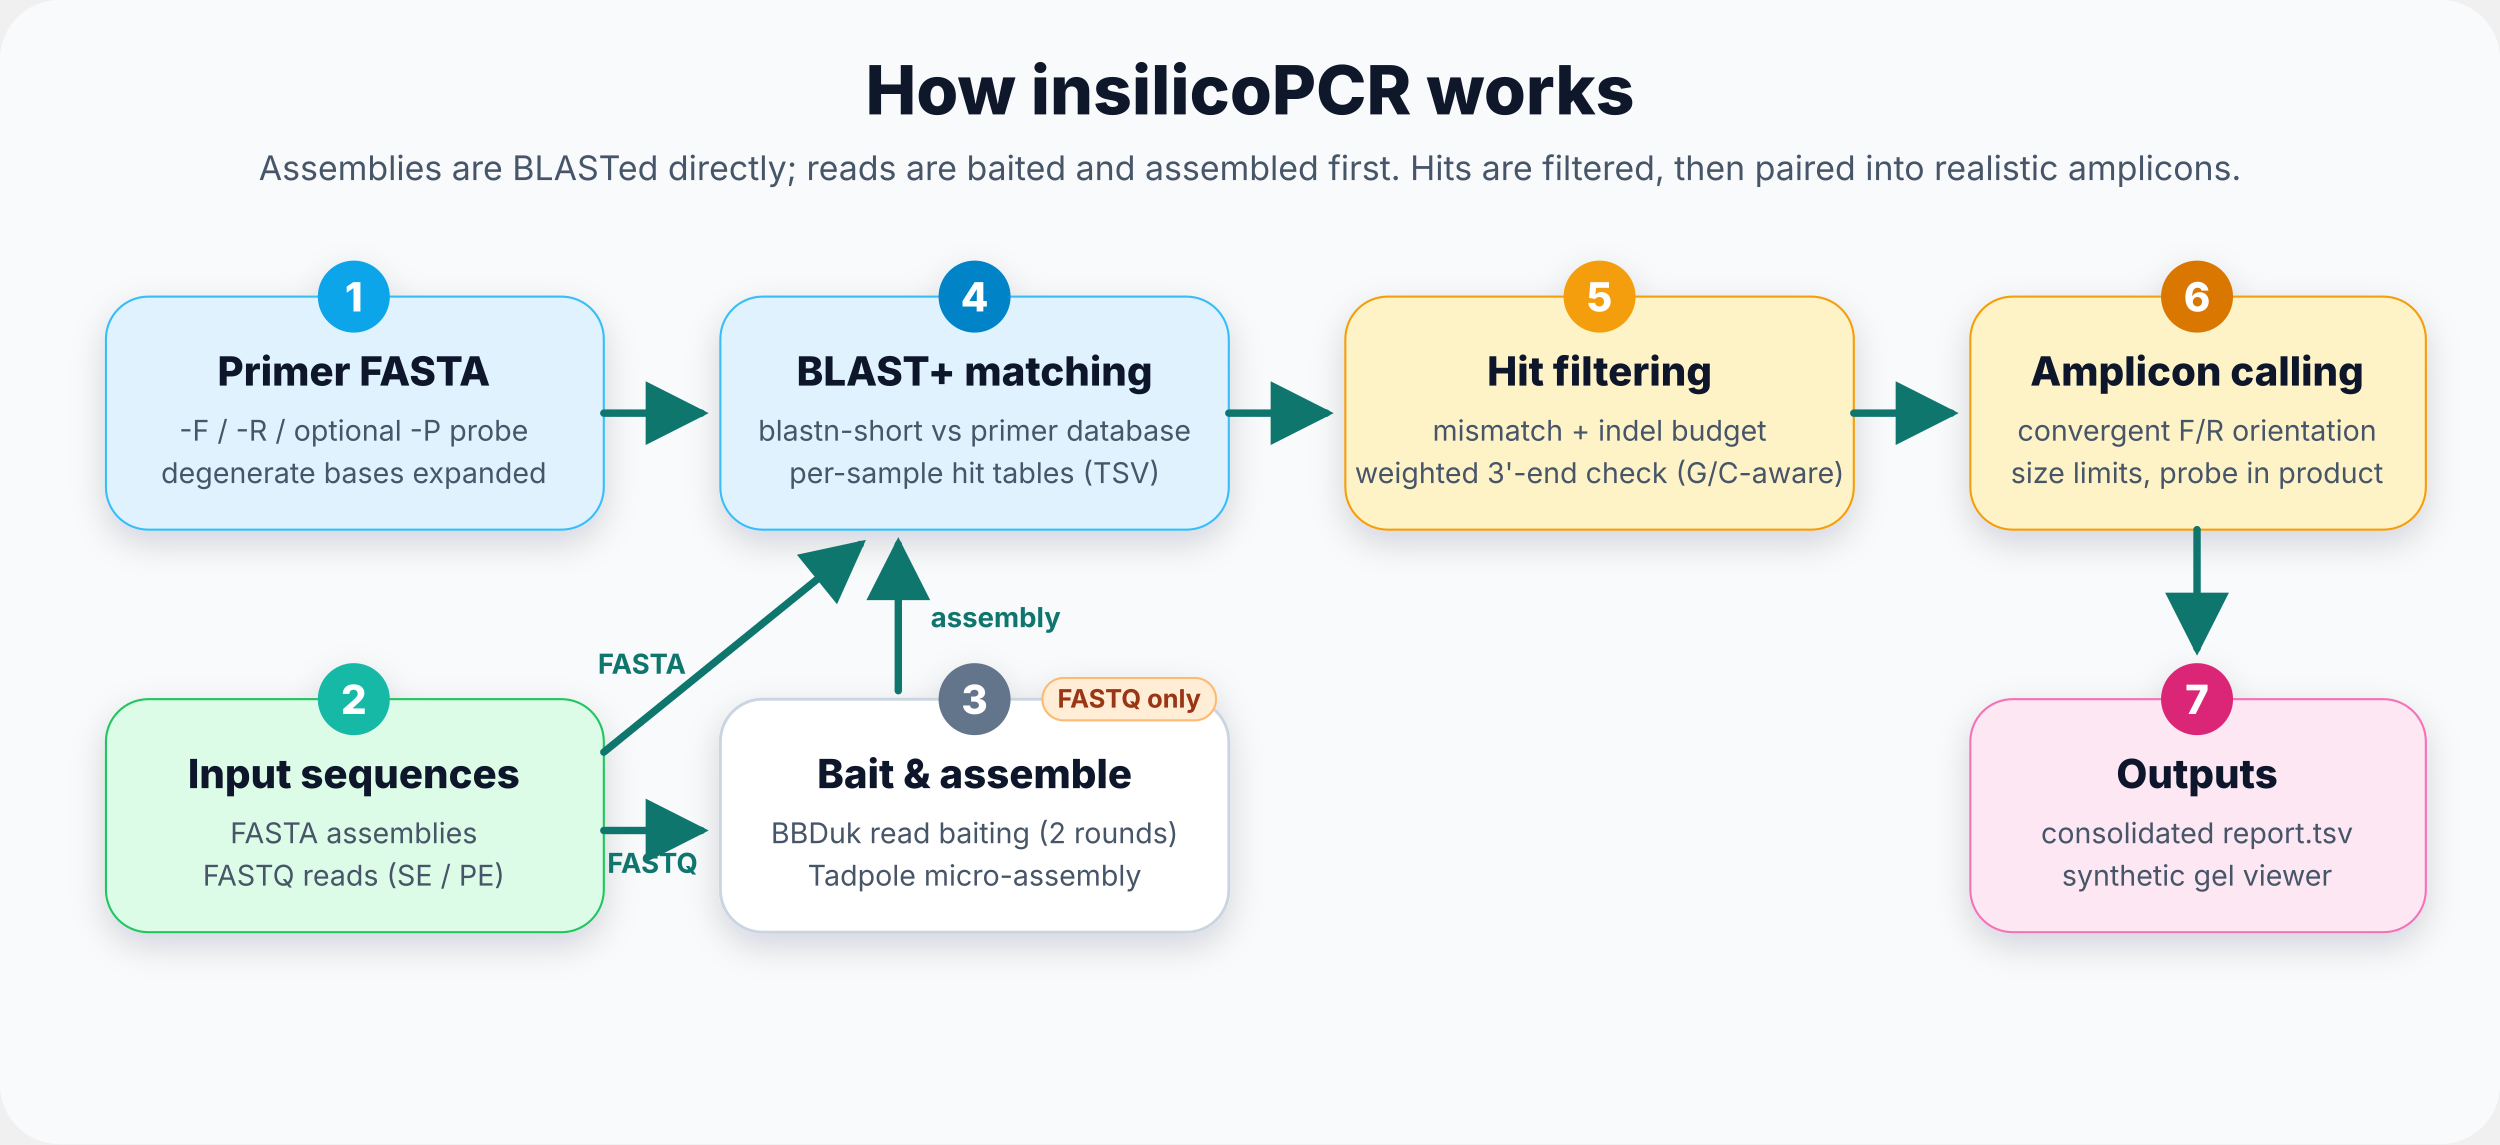
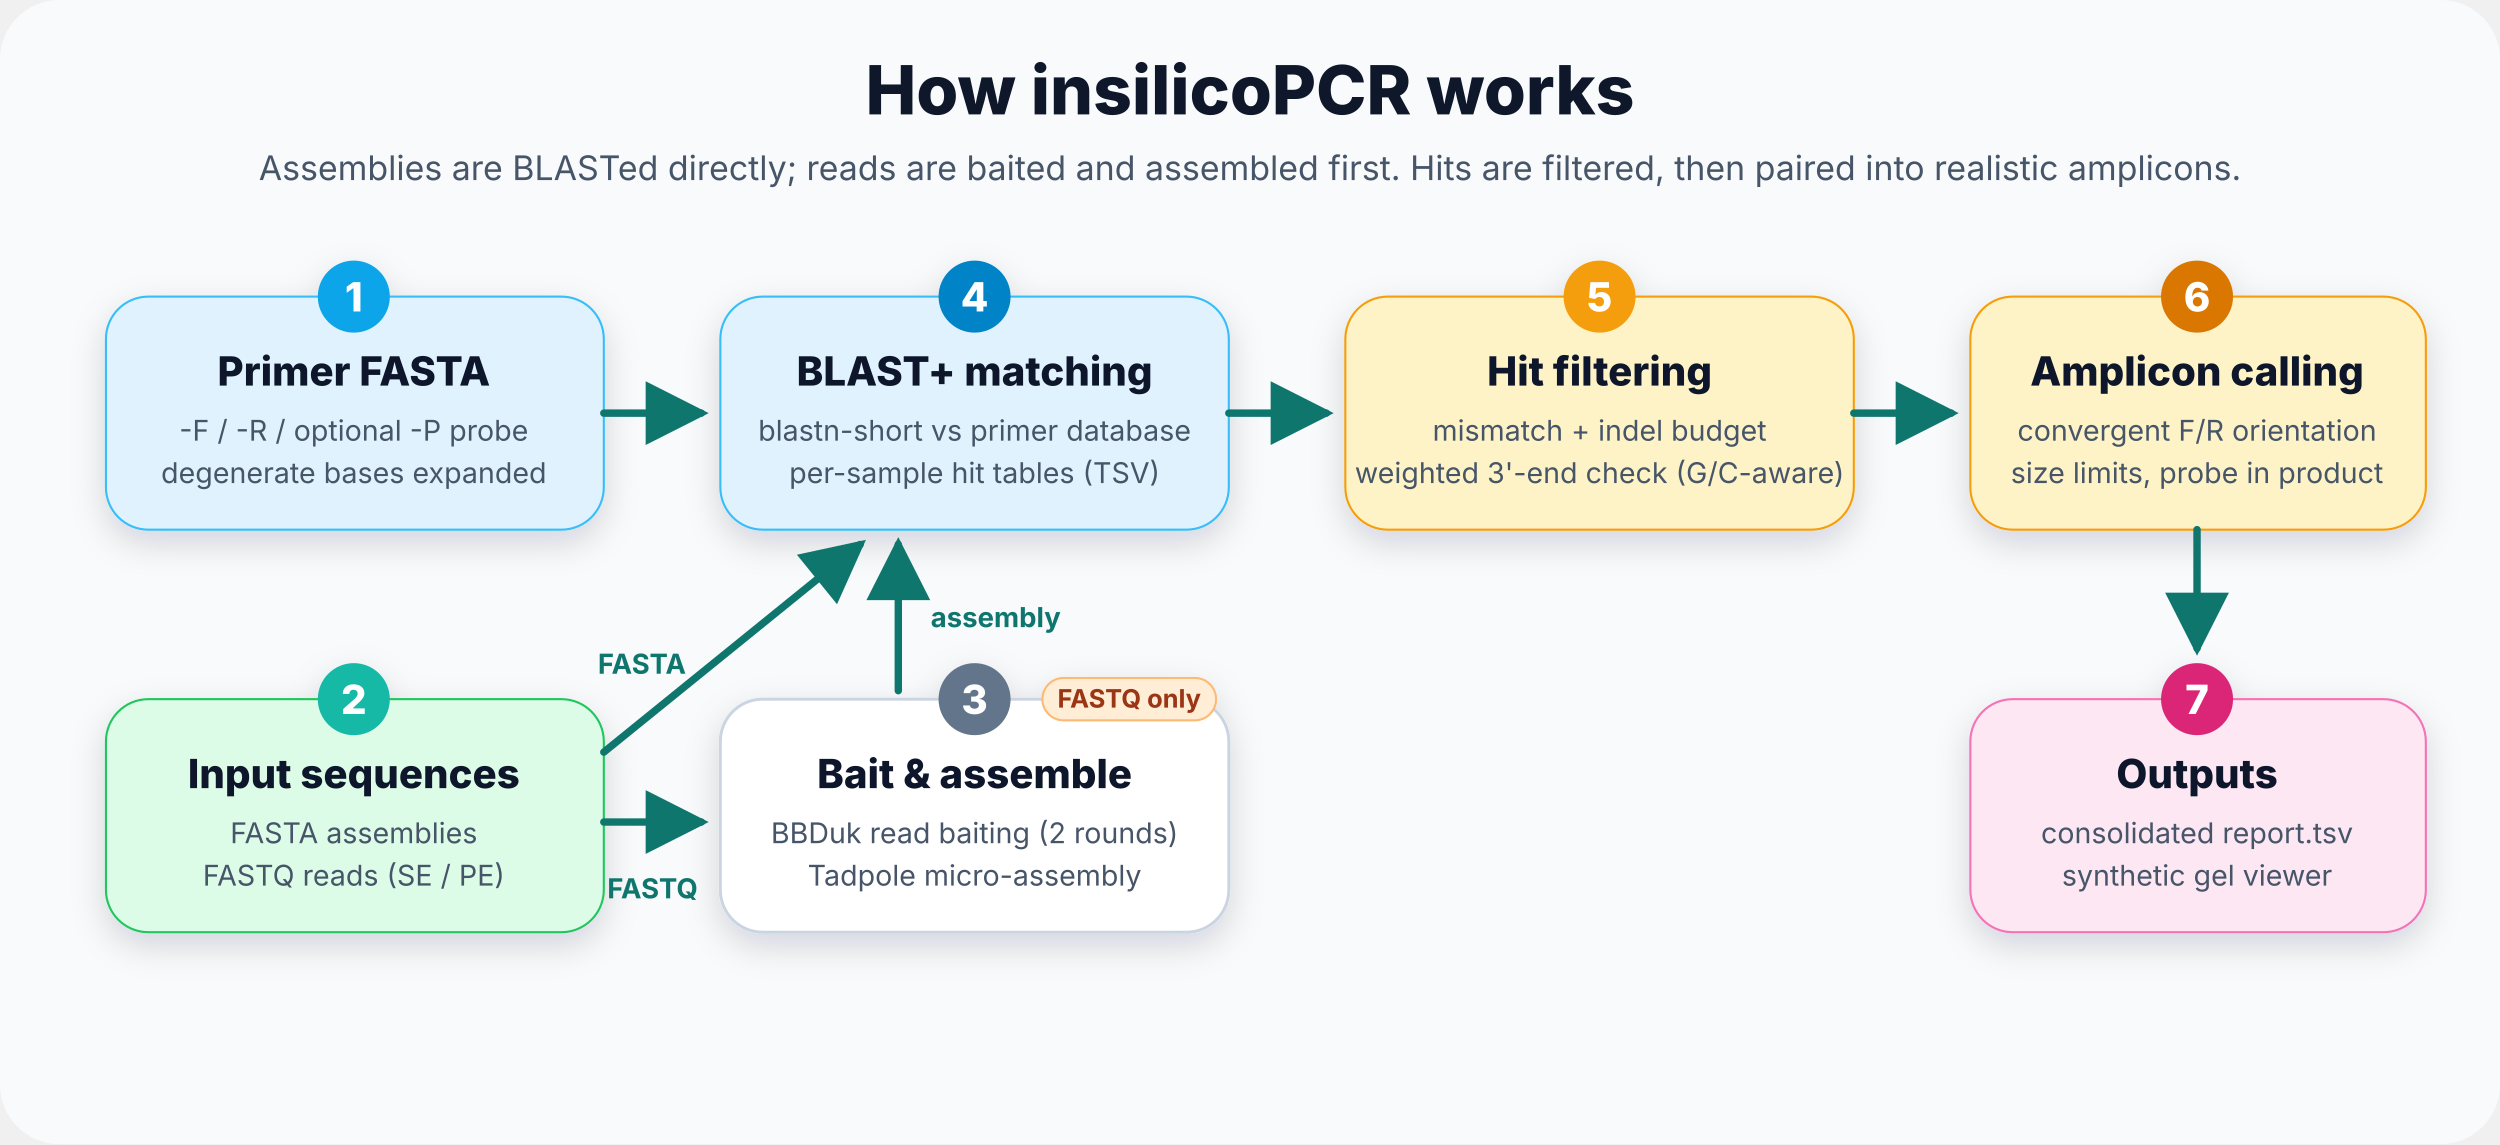
<svg xmlns="http://www.w3.org/2000/svg" width="1180" height="540" viewBox="0 0 1180 540" role="img" aria-labelledby="title desc">
  <defs>
    <filter id="shadow" x="-20%" y="-20%" width="140%" height="160%">
      <feDropShadow dx="0" dy="6" stdDeviation="8" flood-color="#0F172A" flood-opacity="0.15" />
    </filter>
    <marker id="arrow" markerWidth="11" markerHeight="11" refX="8.5" refY="5.5" orient="auto">
      <path d="M1 1.2 L9.5 5.5 L1 9.8 Z" fill="#0F766E" />
    </marker>
    <style>
      .title{font:800 32px Inter,Segoe UI,Arial,sans-serif;fill:#0F172A}
      .sub{font:16px Inter,Segoe UI,Arial,sans-serif;fill:#475569}
      .label{font:800 19px Inter,Segoe UI,Arial,sans-serif;fill:#0F172A}
      .small{font:13.5px Inter,Segoe UI,Arial,sans-serif;fill:#475569}
      .num{font:800 19px Inter,Segoe UI,Arial,sans-serif;fill:#fff}
      .tag{font:700 12px Inter,Segoe UI,Arial,sans-serif;fill:#9A3412}
      .edge{font:700 13px Inter,Segoe UI,Arial,sans-serif;fill:#0F766E}
      .card{fill:#fff;stroke:#CBD5E1;stroke-width:1.4}
      .blue{fill:#E0F2FE;stroke:#38BDF8}
      .green{fill:#DCFCE7;stroke:#22C55E}
      .amber{fill:#FEF3C7;stroke:#F59E0B}
      .rose{fill:#FCE7F3;stroke:#F472B6}
      .ink{stroke:#0F766E;stroke-width:3.5;fill:none;stroke-linecap:round}
    </style>
  </defs>
  <rect width="1180" height="540" rx="28" fill="#F8FAFC" />
  <text x="590" y="54" text-anchor="middle" class="title">How insilicoPCR works</text>
  <text x="590" y="85" text-anchor="middle" class="sub">Assemblies are BLASTed directly; reads are baited and assembled first. Hits are filtered, then paired into realistic amplicons.</text>
  <g text-anchor="middle">
    <g filter="url(#shadow)">
      <rect x="50" y="140" width="235" height="110" rx="20" class="blue" />
      <circle cx="167" cy="140" r="17" fill="#0EA5E9" />
      <text x="167" y="147" class="num">1</text>
      <text x="167" y="182" class="label">Primer FASTA</text>
      <text x="167" y="208" class="small">-F / -R / optional -P probe</text>
      <text x="167" y="228" class="small">degenerate bases expanded</text>
    </g>
    <g filter="url(#shadow)">
      <rect x="340" y="140" width="240" height="110" rx="20" class="blue" />
      <circle cx="460" cy="140" r="17" fill="#0284C7" />
      <text x="460" y="147" class="num">4</text>
      <text x="460" y="182" class="label">BLAST+ matching</text>
      <text x="460" y="208" class="small">blastn-short vs primer database</text>
      <text x="460" y="228" class="small">per-sample hit tables (TSV)</text>
    </g>
    <g filter="url(#shadow)">
      <rect x="635" y="140" width="240" height="110" rx="20" class="amber" />
      <circle cx="755" cy="140" r="17" fill="#F59E0B" />
      <text x="755" y="147" class="num">5</text>
      <text x="755" y="182" class="label">Hit filtering</text>
      <text x="755" y="208" class="small">mismatch + indel budget</text>
      <text x="755" y="228" class="small">weighted 3'-end check (G/C-aware)</text>
    </g>
    <g filter="url(#shadow)">
      <rect x="930" y="140" width="215" height="110" rx="20" class="amber" />
      <circle cx="1037" cy="140" r="17" fill="#D97706" />
      <text x="1037" y="147" class="num">6</text>
      <text x="1037" y="182" class="label">Amplicon calling</text>
      <text x="1037" y="208" class="small">convergent F/R orientation</text>
      <text x="1037" y="228" class="small">size limits, probe in product</text>
    </g>
    <g filter="url(#shadow)">
      <rect x="50" y="330" width="235" height="110" rx="20" class="green" />
      <circle cx="167" cy="330" r="17" fill="#14B8A6" />
      <text x="167" y="337" class="num">2</text>
      <text x="167" y="372" class="label">Input sequences</text>
      <text x="167" y="398" class="small">FASTA assemblies</text>
      <text x="167" y="418" class="small">FASTQ reads (SE / PE)</text>
    </g>
    <g filter="url(#shadow)">
      <rect x="340" y="330" width="240" height="110" rx="20" class="card" />
      <circle cx="460" cy="330" r="17" fill="#64748B" />
      <text x="460" y="337" class="num">3</text>
      <text x="460" y="372" class="label">Bait &amp; assemble</text>
      <text x="460" y="398" class="small">BBDuk read baiting (2 rounds)</text>
      <text x="460" y="418" class="small">Tadpole micro-assembly</text>
      <rect x="492" y="320" width="82" height="20" rx="10" fill="#FFEDD5" stroke="#FDBA74" stroke-width="1" />
      <text x="533" y="334" class="tag">FASTQ only</text>
    </g>
    <g filter="url(#shadow)">
      <rect x="930" y="330" width="215" height="110" rx="20" class="rose" />
      <circle cx="1037" cy="330" r="17" fill="#DB2777" />
      <text x="1037" y="337" class="num">7</text>
      <text x="1037" y="372" class="label">Outputs</text>
      <text x="1037" y="398" class="small">consolidated report.tsv</text>
      <text x="1037" y="418" class="small">synthetic gel viewer</text>
    </g>
    <line x1="285" y1="195" x2="331" y2="195" class="ink" marker-end="url(#arrow)" />
    <line x1="580" y1="195" x2="626" y2="195" class="ink" marker-end="url(#arrow)" />
    <line x1="875" y1="195" x2="921" y2="195" class="ink" marker-end="url(#arrow)" />
    <line x1="285" y1="355" x2="406" y2="257" class="ink" marker-end="url(#arrow)" />
    <text x="303" y="318" class="edge">FASTA</text>
-     <line x1="285" y1="392" x2="331" y2="392" class="ink" marker-end="url(#arrow)" />
-     <text x="308" y="412" class="edge">FASTQ</text>
+     <line x1="285" y1="388" x2="331" y2="388" class="ink" marker-end="url(#arrow)" />
+     <text x="308" y="424" class="edge">FASTQ</text>
    <line x1="424" y1="326" x2="424" y2="257" class="ink" marker-end="url(#arrow)" />
    <text x="470" y="296" class="edge">assembly</text>
    <line x1="1037" y1="250" x2="1037" y2="306" class="ink" marker-end="url(#arrow)" />
  </g>
</svg>
